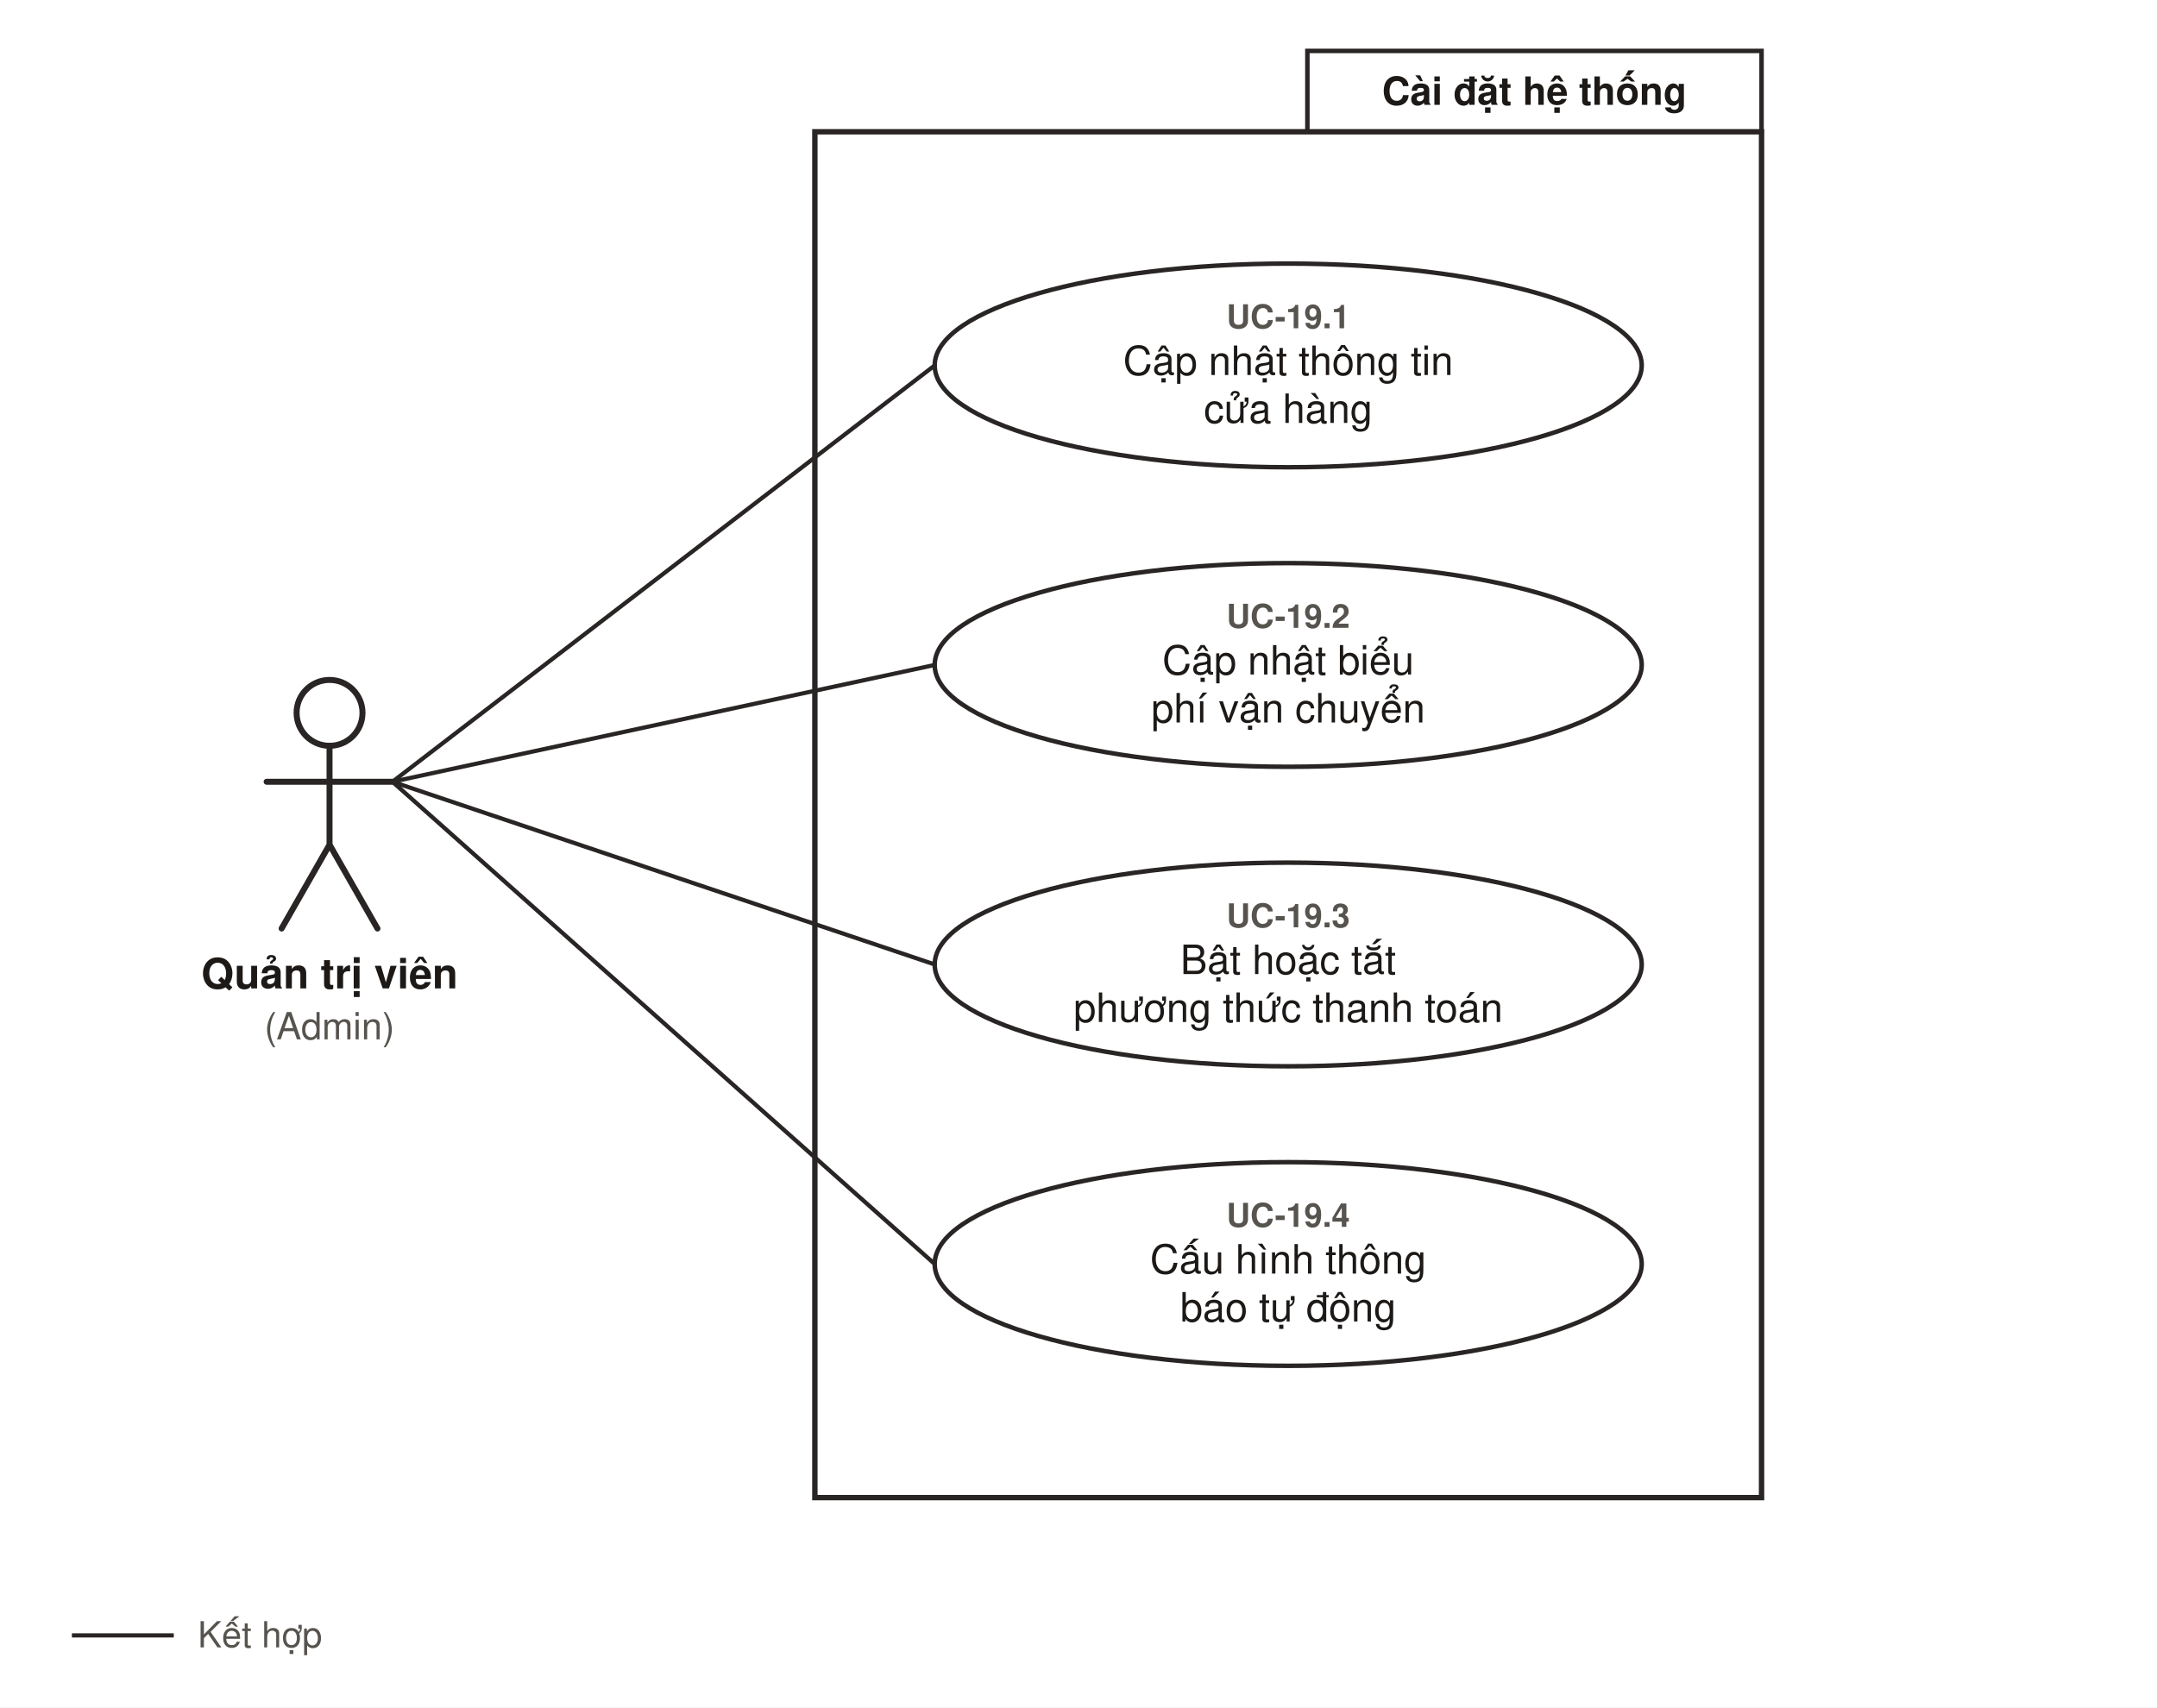
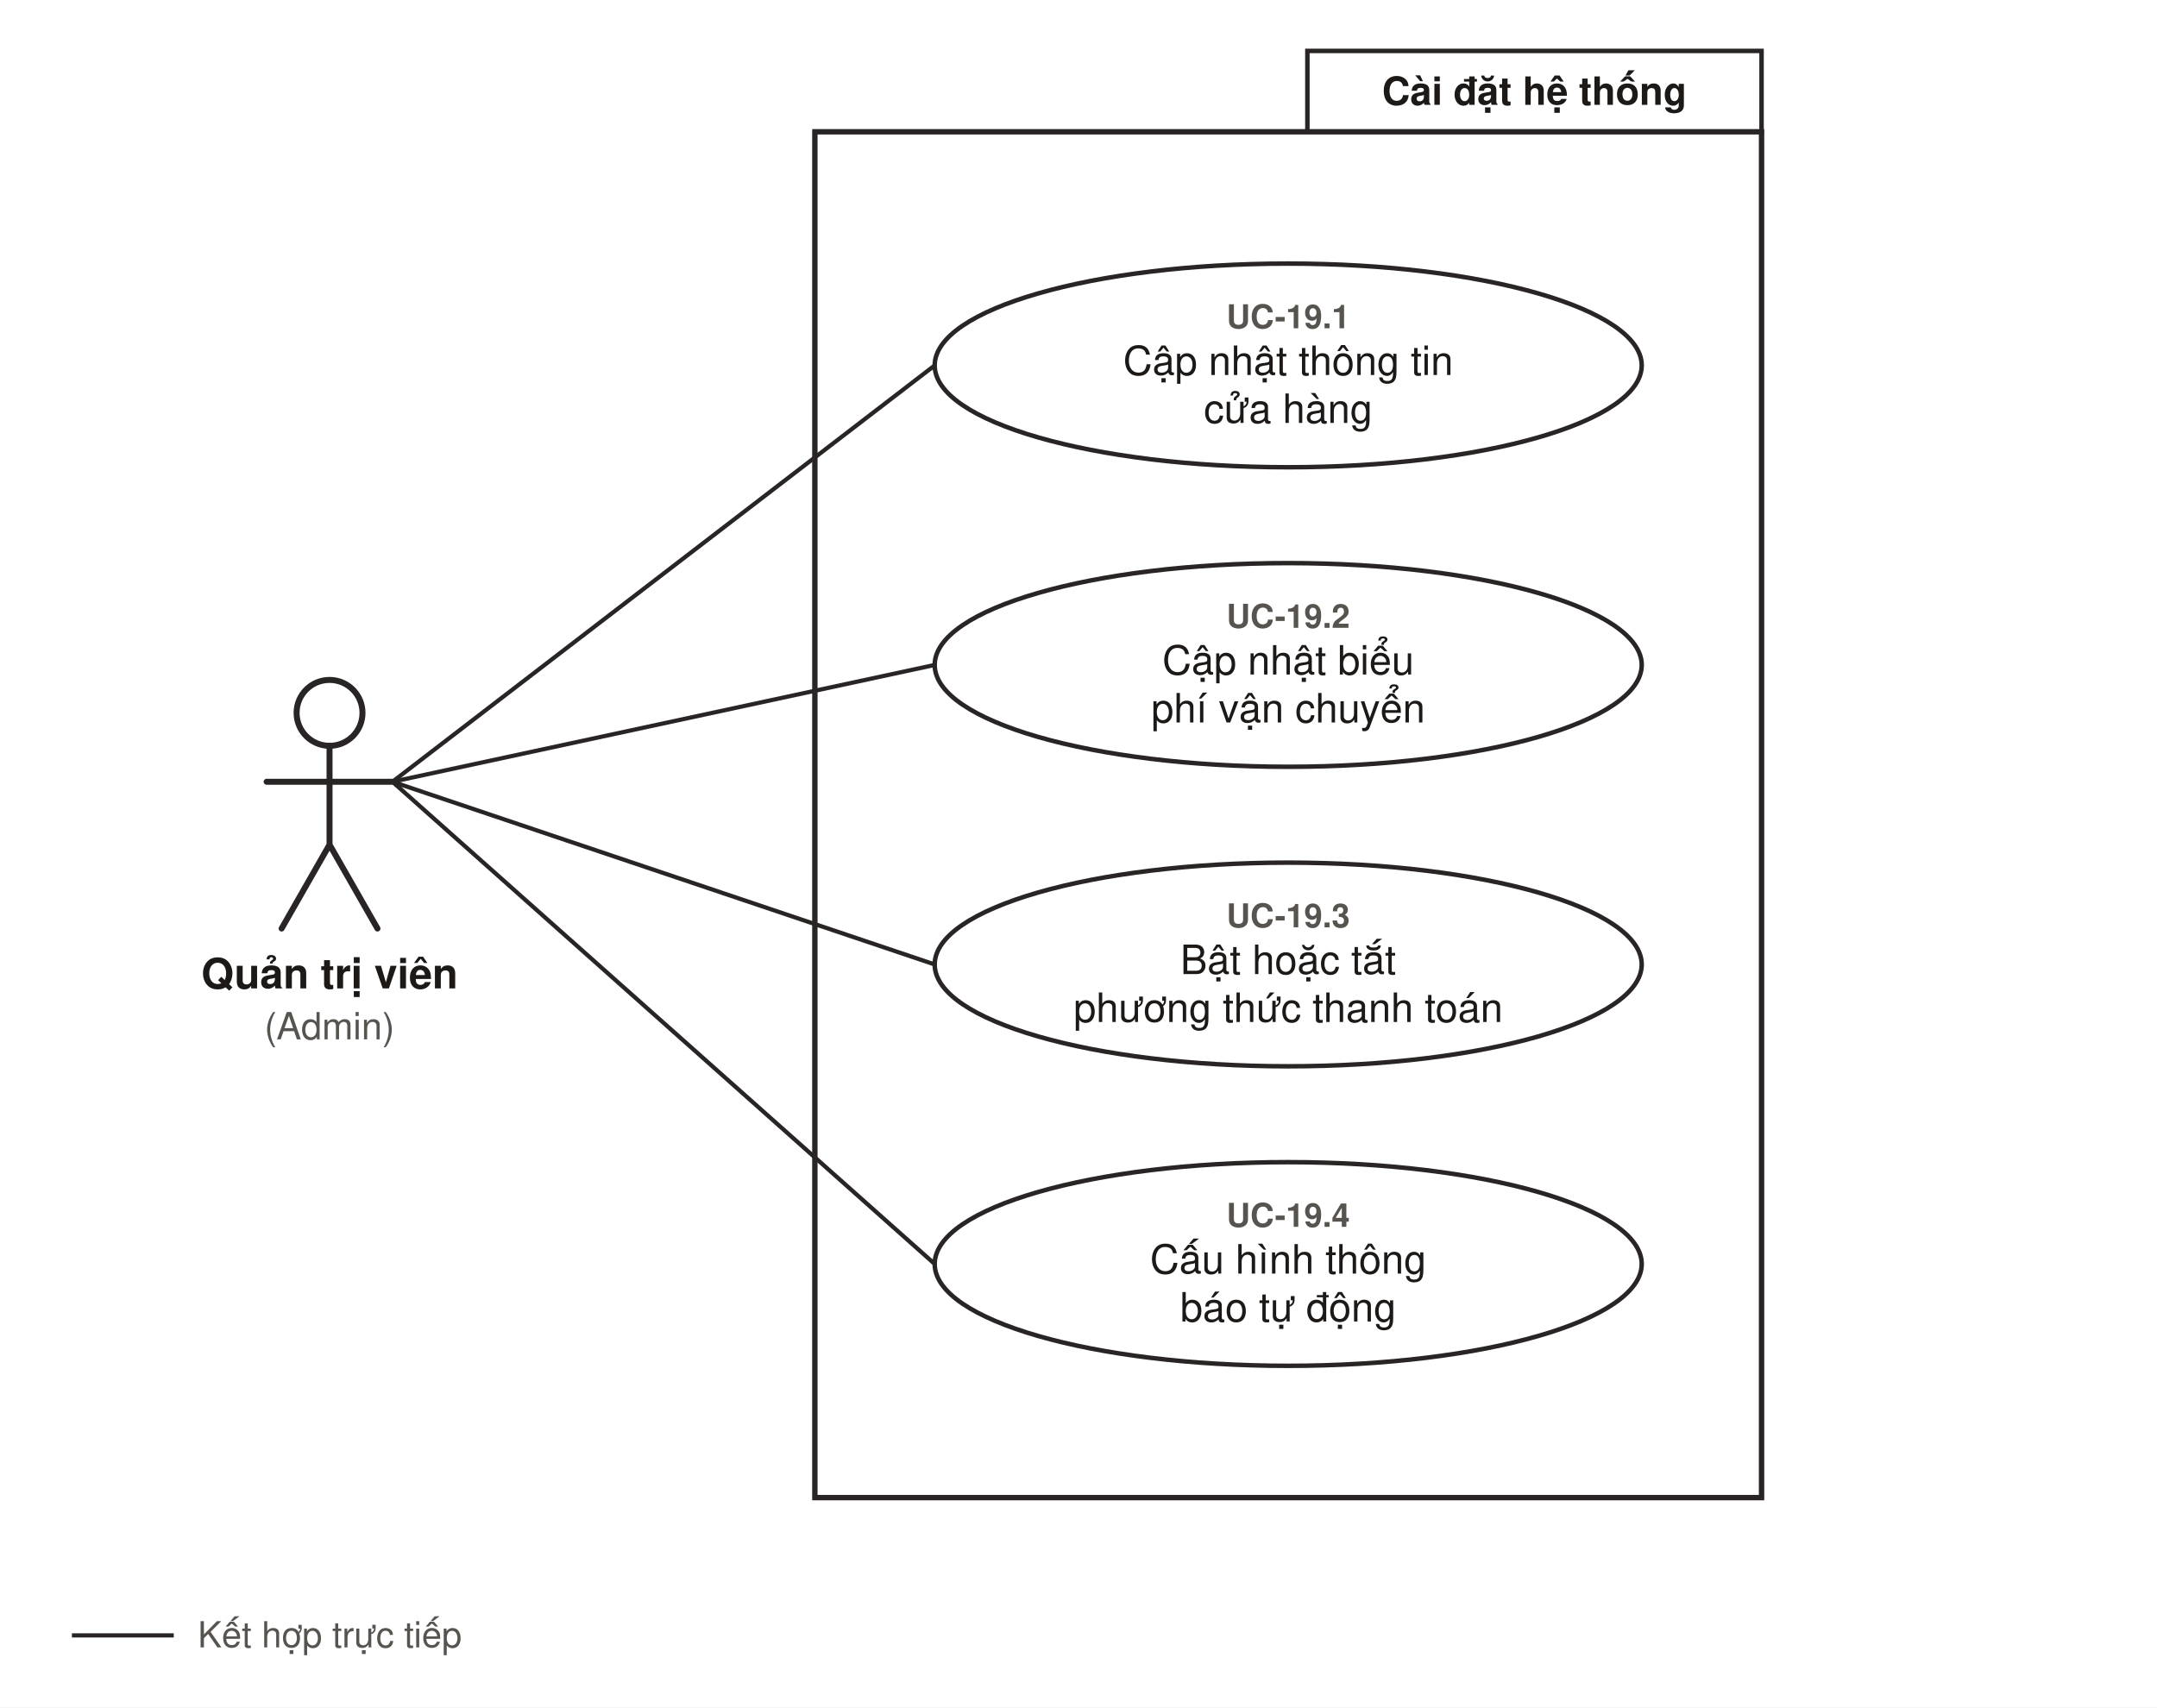
<svg xmlns="http://www.w3.org/2000/svg" width="720" height="570" viewBox="0 0 720 570" font-family="'Helvetica Neue', Helvetica, Arial, sans-serif">
  <defs>
    <marker id="open" viewBox="0 0 12 12" refX="11" refY="6" markerWidth="11" markerHeight="11" orient="auto">
      <path d="M1 1 L11 6 L1 11" fill="none" stroke="#292524" stroke-width="1.5" />
    </marker>
    <marker id="tri" viewBox="0 0 16 14" refX="15" refY="7" markerWidth="15" markerHeight="13" orient="auto">
      <path d="M1 1 L15 7 L1 13 Z" fill="#fff" stroke="#292524" stroke-width="1.5" />
    </marker>
  </defs>
  <rect width="100%" height="100%" fill="#FFFFFF" />
  <rect x="436.4" y="17" width="151.6" height="27" fill="#fff" stroke="#292524" stroke-width="1.5" />
  <text x="512.2" y="35" text-anchor="middle" font-size="13" font-weight="600" fill="#1C1917">Cài đặt hệ thống</text>
  <rect x="272" y="44" width="316" height="456" fill="#fff" stroke="#292524" stroke-width="1.8" />
  <line x1="131.0" y1="261.0" x2="312.0" y2="122.0" stroke="#292524" stroke-width="1.4" />
  <line x1="131.0" y1="261.0" x2="312.0" y2="222.0" stroke="#292524" stroke-width="1.4" />
  <line x1="131.0" y1="261.0" x2="312.0" y2="322.0" stroke="#292524" stroke-width="1.4" />
  <line x1="131.0" y1="261.0" x2="312.0" y2="422.0" stroke="#292524" stroke-width="1.4" />
  <g>
    <circle cx="110" cy="238" r="11" fill="#fff" stroke="#292524" stroke-width="2" />
    <path d="M110 249 V282 M89 261 H131 M110 282 L94 310 M110 282 L126 310" fill="none" stroke="#292524" stroke-width="2" stroke-linecap="round" />
    <text x="110" y="330" text-anchor="middle" font-size="14" font-weight="700" fill="#1C1917">Quản trị viên</text>
    <text x="110" y="347" text-anchor="middle" font-size="12.5" font-weight="400" fill="#57534E">(Admin)</text>
  </g>
  <g>
    <ellipse cx="430" cy="122" rx="118" ry="34" fill="#fff" stroke="#292524" stroke-width="1.5" />
    <text x="430" y="109.6" text-anchor="middle" font-size="11" font-weight="700" fill="#57534E">UC-19.1</text>
    <text x="430" y="125.2" text-anchor="middle" font-size="13.5" font-weight="500" fill="#1C1917">Cập nhật thông tin</text>
    <text x="430" y="141.2" text-anchor="middle" font-size="13.5" font-weight="500" fill="#1C1917">cửa hàng</text>
  </g>
  <g>
    <ellipse cx="430" cy="222" rx="118" ry="34" fill="#fff" stroke="#292524" stroke-width="1.5" />
    <text x="430" y="209.6" text-anchor="middle" font-size="11" font-weight="700" fill="#57534E">UC-19.2</text>
    <text x="430" y="225.2" text-anchor="middle" font-size="13.5" font-weight="500" fill="#1C1917">Cập nhật biểu</text>
    <text x="430" y="241.2" text-anchor="middle" font-size="13.5" font-weight="500" fill="#1C1917">phí vận chuyển</text>
  </g>
  <g>
    <ellipse cx="430" cy="322" rx="118" ry="34" fill="#fff" stroke="#292524" stroke-width="1.5" />
    <text x="430" y="309.6" text-anchor="middle" font-size="11" font-weight="700" fill="#57534E">UC-19.3</text>
    <text x="430" y="325.2" text-anchor="middle" font-size="13.5" font-weight="500" fill="#1C1917">Bật hoặc tắt</text>
    <text x="430" y="341.2" text-anchor="middle" font-size="13.5" font-weight="500" fill="#1C1917">phương thức thanh toán</text>
  </g>
  <g>
    <ellipse cx="430" cy="422" rx="118" ry="34" fill="#fff" stroke="#292524" stroke-width="1.5" />
    <text x="430" y="409.6" text-anchor="middle" font-size="11" font-weight="700" fill="#57534E">UC-19.4</text>
    <text x="430" y="425.2" text-anchor="middle" font-size="13.5" font-weight="500" fill="#1C1917">Cấu hình thông</text>
    <text x="430" y="441.2" text-anchor="middle" font-size="13.5" font-weight="500" fill="#1C1917">báo tự động</text>
  </g>
  <g transform="translate(24,546)">
    <line x1="0" y1="0" x2="34" y2="0" stroke="#292524" stroke-width="1.4" />
-     <text x="42" y="4" font-size="12" fill="#57534E">Kết hợp</text>
+     <text x="42" y="4" font-size="12" fill="#57534E">Kết hợp trực tiếp</text>
  </g>
</svg>
